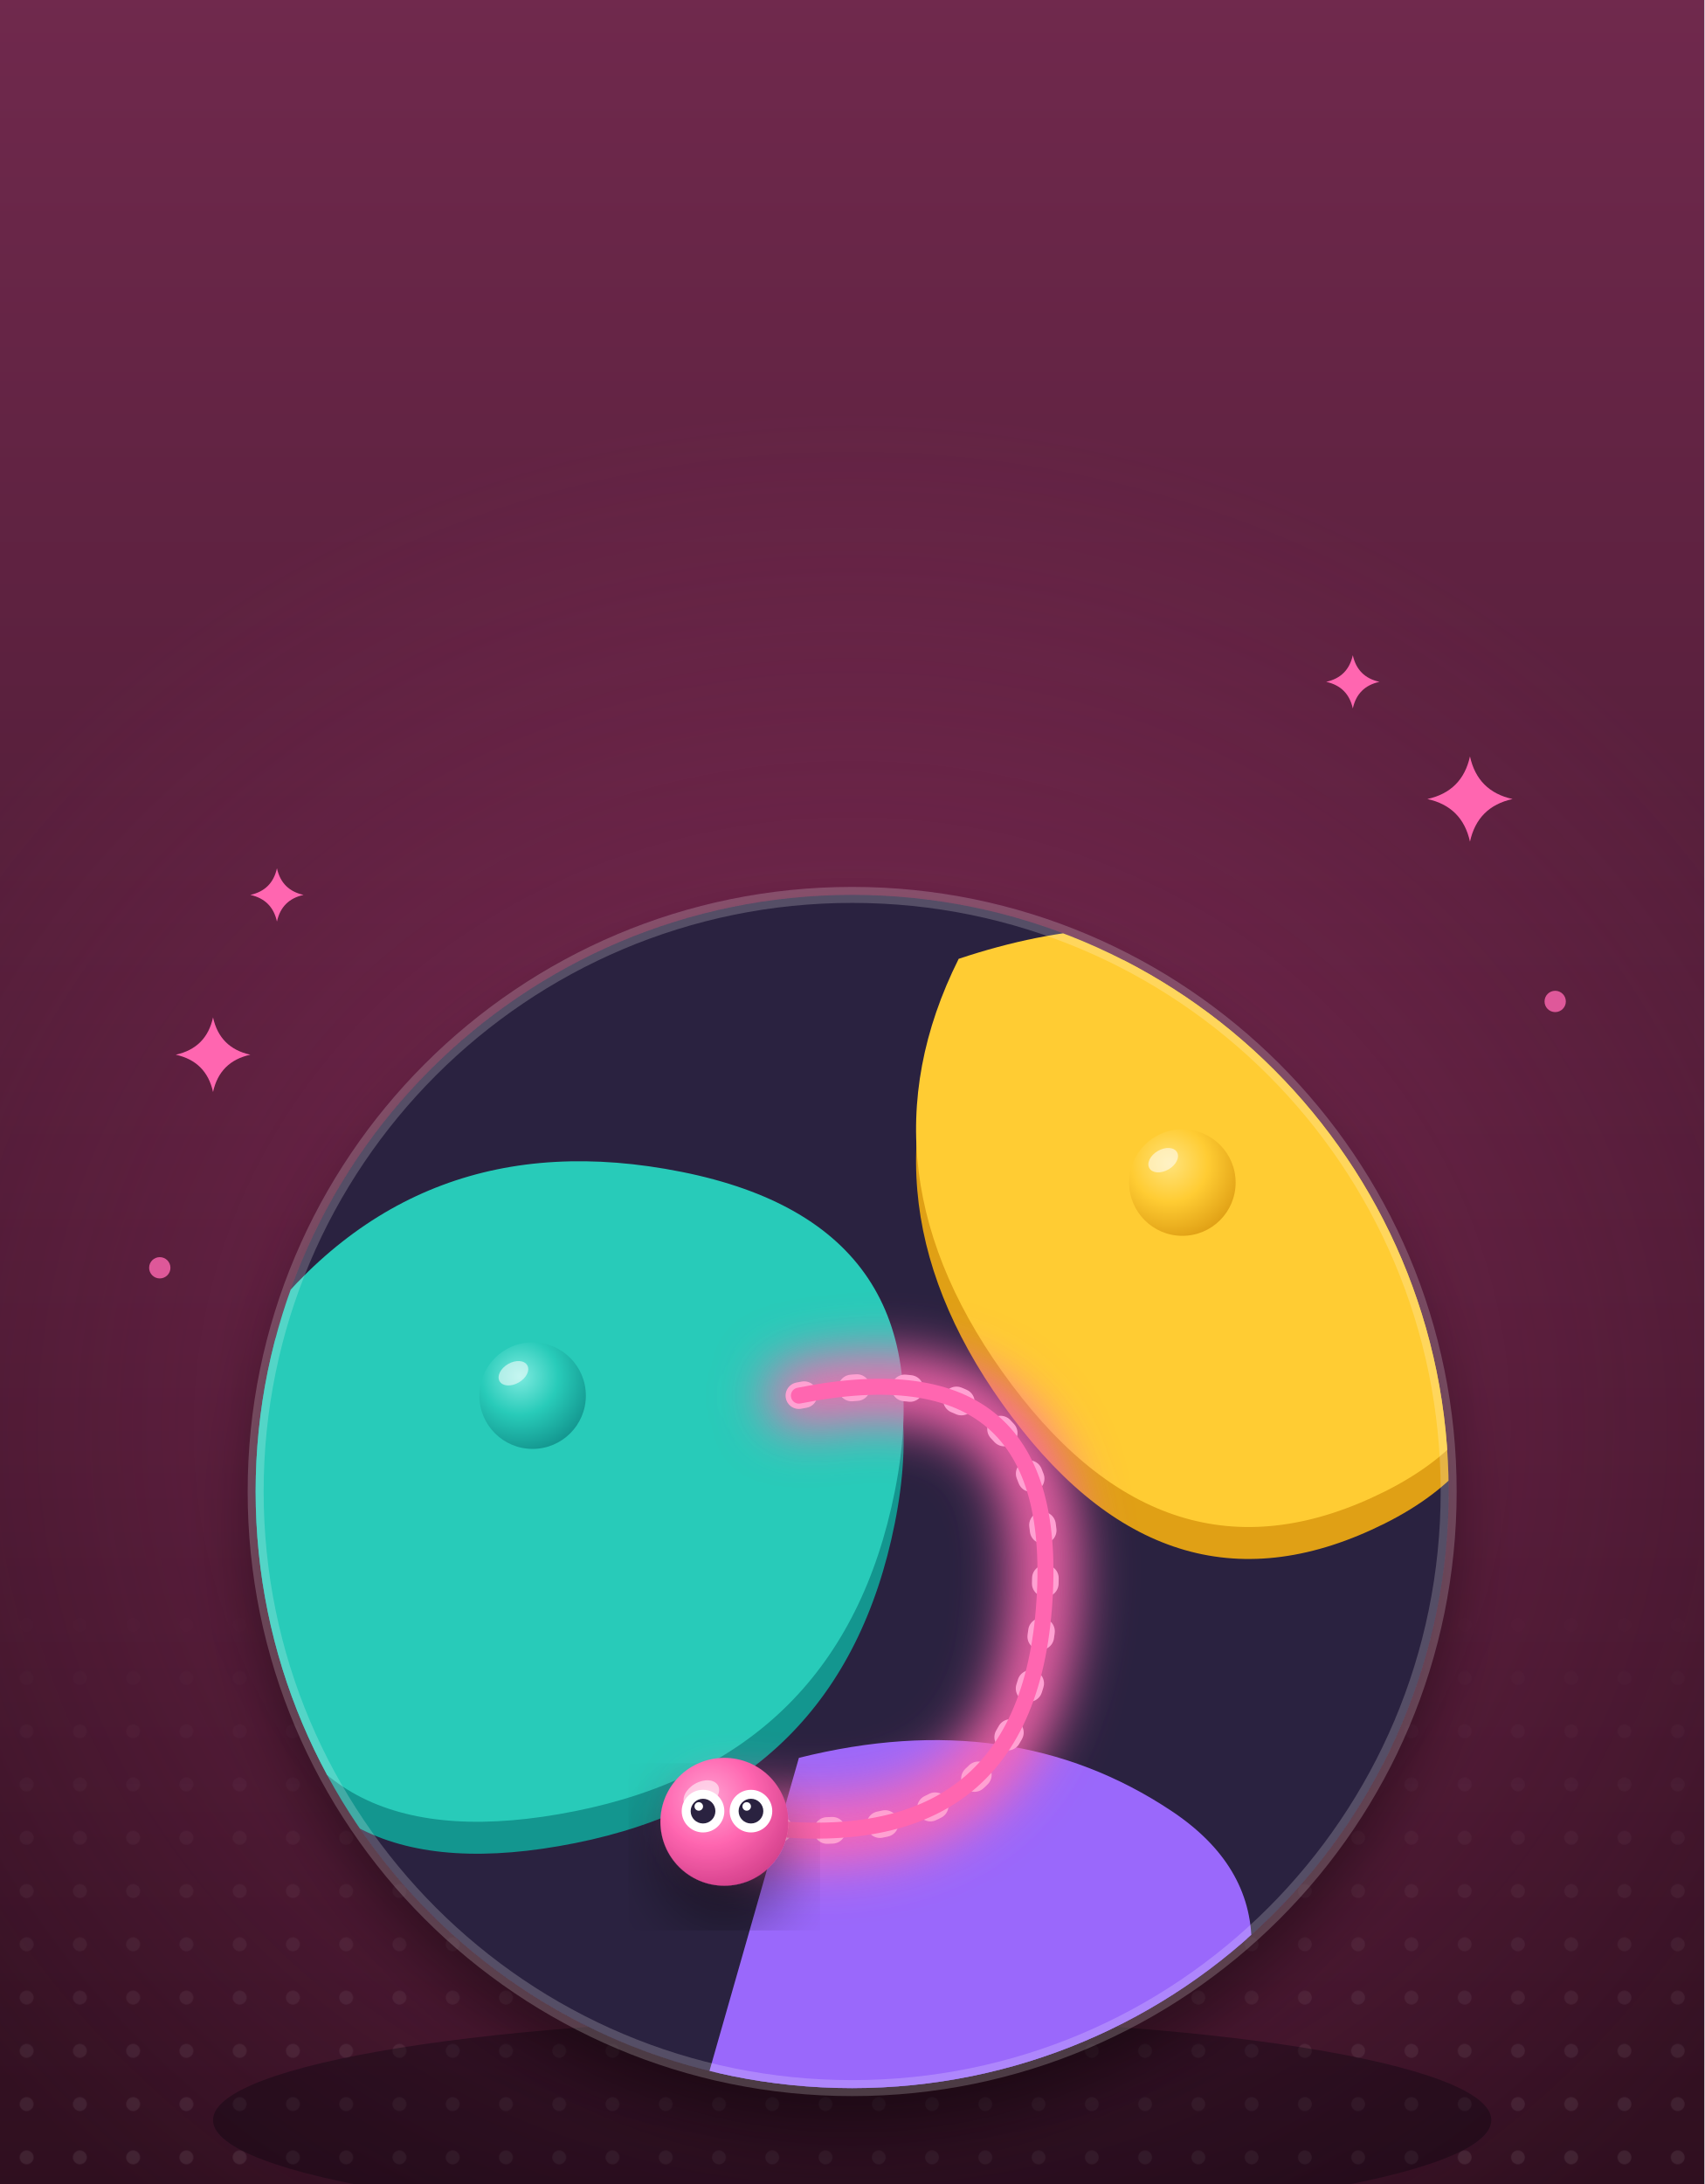
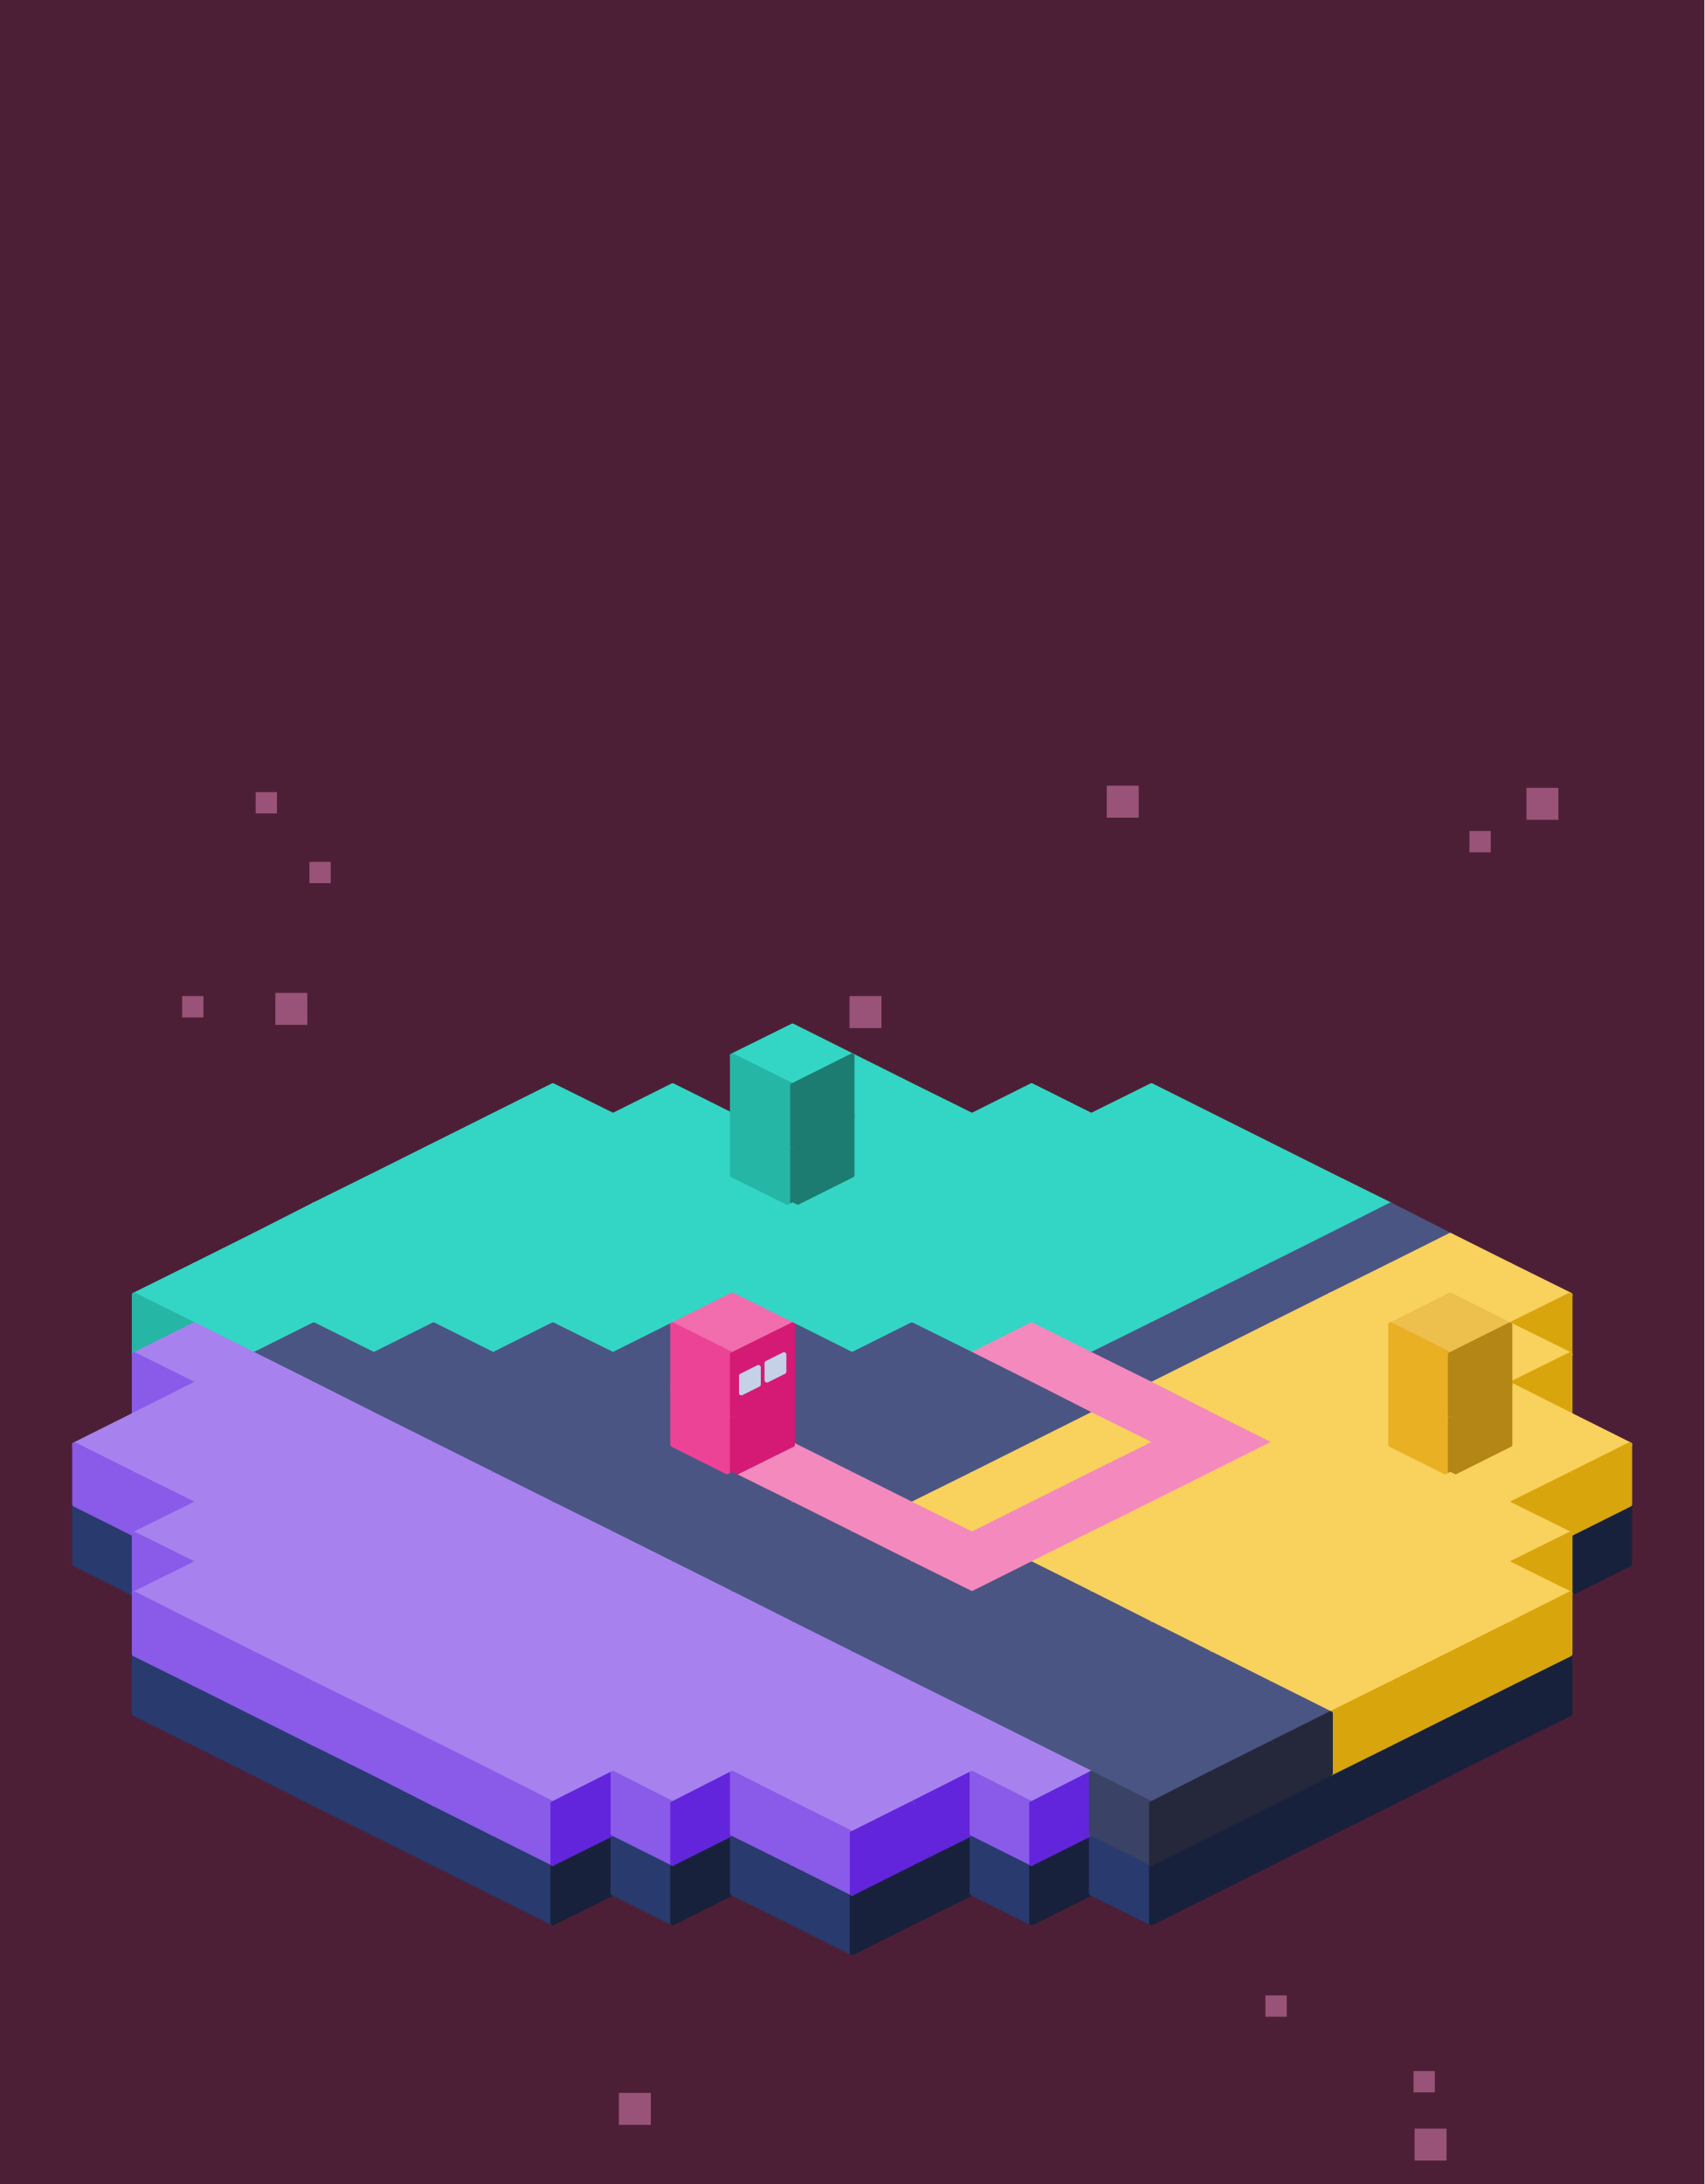
<svg xmlns="http://www.w3.org/2000/svg" viewBox="0 0 320 410" role="img" aria-labelledby="title desc">
-   <defs>
-     <linearGradient id="bg" x1="0" y1="0" x2="0" y2="1">
-       <stop stop-color="#70294d" />
-       <stop offset="1" stop-color="#2f0f1f" />
-     </linearGradient>
-     <radialGradient id="glow" cx="50%" cy="50%" r="50%">
-       <stop stop-color="#e44494" stop-opacity=".5" />
-       <stop offset=".55" stop-color="#e44494" stop-opacity=".14" />
-       <stop offset="1" stop-color="#e44494" stop-opacity="0" />
-     </radialGradient>
-     <pattern id="dots" width="10" height="10" patternUnits="userSpaceOnUse">
-       <circle cx="5" cy="5" r="1.3" fill="#fff" />
-     </pattern>
-     <linearGradient id="dotfade" x1="0" y1="0" x2="0" y2="1">
-       <stop stop-color="#fff" stop-opacity="0" />
-       <stop offset="1" stop-color="#fff" stop-opacity=".9" />
-     </linearGradient>
-     <mask id="floor">
-       <rect x="0" y="300" width="320" height="110" fill="url(#dotfade)" />
-     </mask>
-     <filter id="drop" x="-25%" y="-25%" width="150%" height="160%">
-       <feDropShadow dx="0" dy="7" stdDeviation="6" flood-color="#05030c" flood-opacity=".42" />
-     </filter>
-     <radialGradient id="sphere-pink" cx="38%" cy="32%" r="72%">
-       <stop stop-color="#ffa1d2" />
-       <stop offset=".5" stop-color="#ff66b0" />
-       <stop offset="1" stop-color="#d4418c" />
-     </radialGradient>
-     <radialGradient id="sphere-yellow" cx="38%" cy="32%" r="72%">
-       <stop stop-color="#ffe27a" />
-       <stop offset=".5" stop-color="#ffcc33" />
-       <stop offset="1" stop-color="#e0a015" />
-     </radialGradient>
-     <radialGradient id="sphere-teal" cx="38%" cy="32%" r="72%">
-       <stop stop-color="#7deadf" />
-       <stop offset=".5" stop-color="#28cbb9" />
-       <stop offset="1" stop-color="#13968f" />
-     </radialGradient>
-     <clipPath id="arena">
-       <circle cx="160" cy="280" r="112" />
-     </clipPath>
-     <filter id="neon" x="-30%" y="-30%" width="160%" height="160%">
-       <feGaussianBlur stdDeviation="5" />
-     </filter>
-   </defs>
-   <rect x="0" y="0" width="320" height="410" fill="url(#bg)" />
-   <ellipse cx="160" cy="268" rx="210" ry="190" fill="url(#glow)" />
-   <rect x="0" y="300" width="320" height="110" fill="url(#dots)" mask="url(#floor)" opacity="0.09" />
-   <path d="M276 142Q277.44 148.56 284 150Q277.44 151.44 276 158Q274.56 151.44 268 150Q274.56 148.56 276 142Z" fill="#ff66b0" />
-   <path d="M40 191Q41.26 196.74 47 198Q41.26 199.26 40 205Q38.74 199.26 33 198Q38.74 196.74 40 191Z" fill="#ff66b0" />
-   <circle cx="292" cy="188" r="2" fill="#ff66b0" opacity="0.8" />
-   <path d="M254 123Q254.9 127.1 259 128Q254.9 128.9 254 133Q253.1 128.9 249 128Q253.1 127.1 254 123Z" fill="#ff66b0" />
-   <path d="M52 163Q52.9 167.1 57 168Q52.9 168.9 52 173Q51.1 168.9 47 168Q51.1 167.1 52 163Z" fill="#ff66b0" />
-   <circle cx="30" cy="238" r="2" fill="#ff66b0" opacity="0.8" />
-   <ellipse cx="160" cy="398" rx="120" ry="19.2" fill="#05030c" opacity="0.35" />
-   <g filter="url(#drop)">
-     <circle cx="160" cy="280" r="112" fill="#2a2140" />
-   </g>
-   <g clip-path="url(#arena)">
-     <path d="M48 250q30-40 80-30t40 60-60 60-60-30Z" fill="#13968f" transform="translate(0 6)" />
-     <path d="M180 180q60-20 90 30t-10 70-70-20-10-80Z" fill="#e0a015" transform="translate(0 6)" />
-     <path d="M150 330q40-10 70 10t0 60H130Z" fill="#6f43d1" transform="translate(0 6)" />
-     <path d="M48 250q30-40 80-30t40 60-60 60-60-30Z" fill="#28cbb9" />
-     <path d="M180 180q60-20 90 30t-10 70-70-20-10-80Z" fill="#ffcc33" />
-     <path d="M150 330q40-10 70 10t0 60H130Z" fill="#9a68fb" />
-   </g>
-   <circle cx="160" cy="280" r="112" fill="none" stroke="#fff" stroke-width="3" opacity="0.2" />
-   <path d="M150 262q50 -10 46 40t-60 40" fill="none" stroke="#ff66b0" stroke-width="12" stroke-linecap="round" stroke-linejoin="round" filter="url(#neon)" />
-   <path d="M150 262q50 -10 46 40t-60 40" fill="none" stroke="#ffa1d2" stroke-width="5" stroke-linecap="round" stroke-linejoin="round" stroke-dasharray="1 9" />
-   <path d="M150 262q50 -10 46 40t-60 40" fill="none" stroke="#ff66b0" stroke-width="3" stroke-linecap="round" stroke-linejoin="round" />
-   <g filter="url(#drop)">
-     <g>
-       <circle cx="136" cy="342" r="12" fill="url(#sphere-pink)" />
-       <ellipse cx="131.68" cy="336.96" rx="3.6" ry="2.4" fill="#fff" opacity="0.55" transform="rotate(-30 131.68 336.96)" />
-     </g>
-     <circle cx="132" cy="340" r="4" fill="#fff" />
-     <circle cx="132" cy="340" r="2.32" fill="#2a2140" />
-     <circle cx="131.2" cy="339.12" r="0.8" fill="#fff" />
-     <circle cx="141" cy="340" r="4" fill="#fff" />
-     <circle cx="141" cy="340" r="2.32" fill="#2a2140" />
-     <circle cx="140.2" cy="339.12" r="0.8" fill="#fff" />
-   </g>
-   <g>
-     <circle cx="222" cy="222" r="10" fill="url(#sphere-yellow)" />
-     <ellipse cx="218.4" cy="217.8" rx="3" ry="2" fill="#fff" opacity="0.55" transform="rotate(-30 218.4 217.8)" />
-   </g>
-   <g>
-     <circle cx="100" cy="262" r="10" fill="url(#sphere-teal)" />
-     <ellipse cx="96.4" cy="257.8" rx="3" ry="2" fill="#fff" opacity="0.55" transform="rotate(-30 96.4 257.8)" />
+   <path fill="#4c1f36" d="M0 0h320v410H0Z" />
+   <path fill="#ae6188" fill-opacity=".8" d="M51.7 186.4h6v6h-6ZM208.3 149.2h4v4h-4ZM58.1 161.8h4v4h-4ZM237.6 374.6h4v4h-4ZM34.2 187h4v4h-4ZM286.6 147.9h6v6h-6ZM207.8 147.5h6v6h-6ZM265.4 388.8h4v4h-4ZM275.9 156h4v4h-4ZM116.2 392.9h6v6h-6ZM265.6 399.6h6v6h-6ZM48 148.7h4v4h-4ZM159.5 187h6v6h-6Z" />
+   <g stroke-width="0.9" stroke-linejoin="round">
+     <path fill="#33d6c4" stroke="#33d6c4" d="M160 198.2 171.2 203.8 160 209.4 148.8 203.8ZM103.8 203.8 115.1 209.4 103.8 215 92.6 209.4ZM126.3 203.8 137.5 209.4 126.3 215 115.1 209.4ZM148.8 203.8 160 209.4 148.8 215 137.5 209.4ZM171.2 203.8 182.5 209.4 171.2 215 160 209.4ZM193.7 203.8 204.9 209.4 193.7 215 182.5 209.4ZM216.2 203.8 227.4 209.4 216.2 215 204.9 209.4ZM92.6 209.4 103.8 215 92.6 220.6 81.4 215ZM115.1 209.4 126.3 215 115.1 220.6 103.8 215ZM137.5 209.4 148.8 215 137.5 220.6 126.3 215ZM160 209.4 171.2 215 160 220.6 148.8 215ZM182.5 209.4 193.7 215 182.5 220.6 171.2 215ZM204.9 209.4 216.2 215 204.9 220.6 193.7 215ZM227.4 209.4 238.6 215 227.4 220.6 216.2 215ZM81.4 215 92.6 220.6 81.4 226.2 70.2 220.6ZM103.8 215 115.1 220.6 103.8 226.2 92.6 220.6ZM126.3 215 137.5 220.6 126.3 226.2 115.1 220.6ZM171.2 215 182.5 220.6 171.2 226.2 160 220.6ZM193.7 215 204.9 220.6 193.7 226.2 182.5 220.6ZM216.2 215 227.4 220.6 216.2 226.2 204.9 220.6ZM238.6 215 249.8 220.6 238.6 226.2 227.4 220.6ZM70.2 220.6 81.4 226.2 70.2 231.9 58.9 226.2ZM92.6 220.6 103.8 226.2 92.6 231.9 81.4 226.2ZM115.1 220.6 126.3 226.2 115.1 231.9 103.8 226.2ZM137.5 220.6 148.8 226.2 137.5 231.9 126.3 226.2ZM160 220.6 171.2 226.2 160 231.9 148.8 226.2ZM182.5 220.6 193.7 226.2 182.5 231.9 171.2 226.2ZM204.9 220.6 216.2 226.2 204.9 231.9 193.7 226.2ZM227.4 220.6 238.6 226.2 227.4 231.9 216.2 226.2ZM249.8 220.6 261.1 226.2 249.8 231.9 238.6 226.2Z" />
+     <path fill="#25b6a6" stroke="#25b6a6" d="M137.5 209.4 148.8 215 148.8 226.2 137.5 220.6Z" />
+     <path fill="#1d7c71" stroke="#1d7c71" d="M160 209.4 148.8 215 148.8 226.2 160 220.6Z" />
+     <path fill="#33d6c4" stroke="#33d6c4" d="M58.9 226.2 70.2 231.9 58.9 237.5 47.7 231.9ZM81.4 226.2 92.6 231.9 81.4 237.5 70.2 231.9ZM103.8 226.2 115.1 231.9 103.8 237.5 92.6 231.9ZM126.3 226.2 137.5 231.9 126.3 237.5 115.1 231.9ZM148.8 226.2 160 231.9 148.8 237.5 137.5 231.9ZM171.2 226.2 182.5 231.9 171.2 237.5 160 231.9ZM193.7 226.2 204.9 231.9 193.7 237.5 182.5 231.9ZM216.2 226.2 227.4 231.9 216.2 237.5 204.9 231.9ZM238.6 226.2 249.8 231.9 238.6 237.5 227.4 231.9Z" />
+     <path fill="#4b5583" stroke="#4b5583" d="M261.1 226.2 272.3 231.9 261.1 237.5 249.8 231.9Z" />
+     <path fill="#33d6c4" stroke="#33d6c4" d="M148.8 192.6 160 198.2 148.8 203.8 137.5 198.2Z" />
+     <path fill="#25b6a6" stroke="#25b6a6" d="M137.5 198.2 148.8 203.8 148.8 215 137.5 209.4Z" />
+     <path fill="#1d7c71" stroke="#1d7c71" d="M160 198.2 148.8 203.8 148.8 215 160 209.4Z" />
+     <path fill="#283a6e" stroke="#283a6e" d="M25.2 254.3 36.5 259.9 36.5 271.2 25.2 265.6Z" />
+     <path fill="#18213c" stroke="#18213c" d="M294.8 254.3 283.5 259.9 283.5 271.2 294.8 265.6Z" />
+     <path fill="#33d6c4" stroke="#33d6c4" d="M47.7 231.9 58.9 237.5 47.7 243.1 36.5 237.5ZM70.2 231.9 81.4 237.5 70.2 243.1 58.9 237.5ZM92.6 231.9 103.8 237.5 92.6 243.1 81.4 237.5ZM115.1 231.9 126.3 237.5 115.1 243.1 103.8 237.5ZM137.5 231.9 148.8 237.5 137.5 243.1 126.3 237.5ZM160 231.9 171.2 237.5 160 243.1 148.8 237.5ZM182.5 231.9 193.7 237.5 182.5 243.1 171.2 237.5ZM204.9 231.9 216.2 237.5 204.9 243.1 193.7 237.5ZM227.4 231.9 238.6 237.5 227.4 243.1 216.2 237.5Z" />
+     <path fill="#4b5583" stroke="#4b5583" d="M249.8 231.9 261.1 237.5 249.8 243.1 238.6 237.5Z" />
+     <path fill="#f9d15d" stroke="#f9d15d" d="M272.3 231.9 283.5 237.5 272.3 243.1 261.1 237.5Z" />
+     <path fill="#33d6c4" stroke="#33d6c4" d="M36.5 237.5 47.7 243.1 36.5 248.7 25.2 243.1Z" />
+     <path fill="#25b6a6" stroke="#25b6a6" d="M25.2 243.1 36.5 248.7 36.5 259.9 25.2 254.3Z" />
+     <path fill="#33d6c4" stroke="#33d6c4" d="M58.9 237.5 70.2 243.1 58.9 248.7 47.7 243.1ZM81.4 237.5 92.6 243.1 81.4 248.7 70.2 243.1ZM103.8 237.5 115.1 243.1 103.8 248.7 92.6 243.1ZM126.3 237.5 137.5 243.1 126.3 248.7 115.1 243.1ZM148.8 237.5 160 243.1 148.8 248.7 137.5 243.1ZM171.2 237.5 182.5 243.1 171.2 248.7 160 243.1ZM193.7 237.5 204.9 243.1 193.7 248.7 182.5 243.1ZM216.2 237.5 227.4 243.1 216.2 248.7 204.9 243.1Z" />
+     <path fill="#4b5583" stroke="#4b5583" d="M238.6 237.5 249.8 243.1 238.6 248.7 227.4 243.1Z" />
+     <path fill="#f9d15d" stroke="#f9d15d" d="M261.1 237.5 272.3 243.1 261.1 248.7 249.8 243.1ZM283.5 237.5 294.8 243.1 283.5 248.7 272.3 243.1Z" />
+     <path fill="#d9a50d" stroke="#d9a50d" d="M294.8 243.1 283.5 248.7 283.5 259.9 294.8 254.3Z" />
+     <path fill="#283a6e" stroke="#283a6e" d="M25.2 265.6 36.5 271.2 36.5 282.4 25.2 276.8Z" />
+     <path fill="#18213c" stroke="#18213c" d="M294.8 265.6 283.5 271.2 283.5 282.4 294.8 276.8Z" />
+     <path fill="#33d6c4" stroke="#33d6c4" d="M47.7 243.1 58.9 248.7 47.7 254.3 36.5 248.7ZM70.2 243.1 81.4 248.7 70.2 254.3 58.9 248.7ZM92.6 243.1 103.8 248.7 92.6 254.3 81.4 248.7ZM115.1 243.1 126.3 248.7 115.1 254.3 103.8 248.7ZM137.5 243.1 148.8 248.7 137.5 254.3 126.3 248.7ZM160 243.1 171.2 248.7 160 254.3 148.8 248.7ZM182.5 243.1 193.7 248.7 182.5 254.3 171.2 248.7ZM204.9 243.1 216.2 248.7 204.9 254.3 193.7 248.7Z" />
+     <path fill="#4b5583" stroke="#4b5583" d="M227.4 243.1 238.6 248.7 227.4 254.3 216.2 248.7Z" />
+     <path fill="#f9d15d" stroke="#f9d15d" d="M249.8 243.1 261.1 248.7 249.8 254.3 238.6 248.7ZM272.3 243.1 283.5 248.7 272.3 254.3 261.1 248.7Z" />
+     <path fill="#a782ee" stroke="#a782ee" d="M36.5 248.7 47.7 254.3 36.5 259.9 25.2 254.3Z" />
+     <path fill="#8a5ae8" stroke="#8a5ae8" d="M25.2 254.3 36.5 259.9 36.5 271.2 25.2 265.6Z" />
+     <path fill="#4b5583" stroke="#4b5583" d="M58.9 248.7 70.2 254.3 58.9 259.9 47.7 254.3ZM81.4 248.7 92.6 254.3 81.4 259.9 70.2 254.3ZM103.8 248.7 115.1 254.3 103.8 259.9 92.6 254.3ZM126.3 248.7 137.5 254.3 126.3 259.9 115.1 254.3ZM148.8 248.7 160 254.3 148.8 259.9 137.5 254.3ZM171.2 248.7 182.5 254.3 171.2 259.9 160 254.3Z" />
+     <path fill="#f489bd" stroke="#f489bd" d="M193.7 248.7 204.9 254.3 193.7 259.9 182.5 254.3Z" />
+     <path fill="#4b5583" stroke="#4b5583" d="M216.2 248.7 227.4 254.3 216.2 259.9 204.9 254.3Z" />
+     <path fill="#f9d15d" stroke="#f9d15d" d="M238.6 248.7 249.8 254.3 238.6 259.9 227.4 254.3ZM261.1 248.7 272.3 254.3 261.1 259.9 249.8 254.3ZM283.5 248.7 294.8 254.3 283.5 259.9 272.3 254.3Z" />
+     <path fill="#d9a50d" stroke="#d9a50d" d="M294.8 254.3 283.5 259.9 283.5 271.2 294.8 265.6Z" />
+     <path fill="#a782ee" stroke="#a782ee" d="M47.7 254.3 58.9 259.9 47.7 265.6 36.5 259.9Z" />
+     <path fill="#4b5583" stroke="#4b5583" d="M70.2 254.3 81.4 259.9 70.2 265.6 58.9 259.9ZM92.6 254.3 103.8 259.9 92.6 265.6 81.4 259.9ZM115.1 254.3 126.3 259.9 115.1 265.6 103.8 259.9ZM137.5 254.3 148.8 259.9 137.5 265.6 126.3 259.9ZM160 254.3 171.2 259.9 160 265.6 148.8 259.9ZM182.5 254.3 193.7 259.9 182.5 265.6 171.2 259.9Z" />
+     <path fill="#f489bd" stroke="#f489bd" d="M204.9 254.3 216.2 259.9 204.9 265.6 193.7 259.9Z" />
+     <path fill="#f9d15d" stroke="#f9d15d" d="M227.4 254.3 238.6 259.9 227.4 265.6 216.2 259.9ZM249.8 254.3 261.1 259.9 249.8 265.6 238.6 259.9ZM272.3 254.3 283.5 259.9 272.3 265.6 261.1 259.9Z" />
+     <path fill="#283a6e" stroke="#283a6e" d="M14 282.4 25.2 288 25.2 299.2 14 293.6Z" />
+     <path fill="#18213c" stroke="#18213c" d="M306 282.4 294.8 288 294.8 299.2 306 293.6Z" />
+     <path fill="#a782ee" stroke="#a782ee" d="M36.5 259.9 47.7 265.6 36.5 271.2 25.2 265.6ZM58.9 259.9 70.2 265.6 58.9 271.2 47.7 265.6Z" />
+     <path fill="#4b5583" stroke="#4b5583" d="M81.4 259.9 92.6 265.6 81.4 271.2 70.2 265.6ZM103.8 259.9 115.1 265.6 103.8 271.2 92.6 265.6ZM126.3 259.9 137.5 265.6 126.3 271.2 115.1 265.6ZM148.8 259.9 160 265.6 148.8 271.2 137.5 265.6ZM171.2 259.9 182.5 265.6 171.2 271.2 160 265.6ZM193.7 259.9 204.9 265.6 193.7 271.2 182.5 265.6Z" />
+     <path fill="#f489bd" stroke="#f489bd" d="M216.2 259.9 227.4 265.6 216.2 271.2 204.9 265.6Z" />
+     <path fill="#f9d15d" stroke="#f9d15d" d="M238.6 259.9 249.8 265.6 238.6 271.2 227.4 265.6ZM261.1 259.9 272.3 265.6 261.1 271.2 249.8 265.6ZM283.5 259.9 294.8 265.6 283.5 271.2 272.3 265.6Z" />
+     <path fill="#283a6e" stroke="#283a6e" d="M25.2 288 36.5 293.6 36.5 304.9 25.2 299.2Z" />
+     <path fill="#18213c" stroke="#18213c" d="M294.8 288 283.5 293.6 283.5 304.9 294.8 299.2Z" />
+     <path fill="#a782ee" stroke="#a782ee" d="M25.2 265.6 36.5 271.2 25.2 276.8 14 271.2Z" />
+     <path fill="#8a5ae8" stroke="#8a5ae8" d="M14 271.2 25.2 276.8 25.2 288 14 282.4Z" />
+     <path fill="#a782ee" stroke="#a782ee" d="M47.7 265.6 58.9 271.2 47.7 276.8 36.5 271.2ZM70.2 265.6 81.4 271.2 70.2 276.8 58.9 271.2Z" />
+     <path fill="#4b5583" stroke="#4b5583" d="M92.6 265.6 103.8 271.2 92.6 276.8 81.4 271.2ZM115.1 265.6 126.3 271.2 115.1 276.8 103.8 271.2ZM160 265.6 171.2 271.2 160 276.8 148.8 271.2ZM182.5 265.6 193.7 271.2 182.5 276.8 171.2 271.2Z" />
+     <path fill="#f9d15d" stroke="#f9d15d" d="M204.9 265.6 216.2 271.2 204.9 276.8 193.7 271.2Z" />
+     <path fill="#f489bd" stroke="#f489bd" d="M227.4 265.6 238.6 271.2 227.4 276.8 216.2 271.2Z" />
+     <path fill="#f9d15d" stroke="#f9d15d" d="M249.8 265.6 261.1 271.2 249.8 276.8 238.6 271.2ZM294.8 265.6 306 271.2 294.8 276.8 283.5 271.2Z" />
+     <path fill="#d9a50d" stroke="#d9a50d" d="M306 271.2 294.8 276.8 294.8 288 306 282.4Z" />
+     <path fill="#a782ee" stroke="#a782ee" d="M36.5 271.2 47.7 276.8 36.5 282.4 25.2 276.8Z" />
+     <path fill="#8a5ae8" stroke="#8a5ae8" d="M25.2 276.8 36.5 282.4 36.5 293.6 25.2 288Z" />
+     <path fill="#a782ee" stroke="#a782ee" d="M58.9 271.2 70.2 276.8 58.9 282.4 47.7 276.8ZM81.4 271.2 92.6 276.8 81.4 282.4 70.2 276.8Z" />
+     <path fill="#4b5583" stroke="#4b5583" d="M103.8 271.2 115.1 276.8 103.8 282.4 92.6 276.8ZM126.3 271.2 137.5 276.8 126.3 282.4 115.1 276.8Z" />
+     <path fill="#f489bd" stroke="#f489bd" d="M148.8 271.2 160 276.8 148.8 282.4 137.5 276.8Z" />
+     <path fill="#4b5583" stroke="#4b5583" d="M171.2 271.2 182.5 276.8 171.2 282.4 160 276.8Z" />
+     <path fill="#f9d15d" stroke="#f9d15d" d="M193.7 271.2 204.9 276.8 193.7 282.4 182.5 276.8Z" />
+     <path fill="#f489bd" stroke="#f489bd" d="M216.2 271.2 227.4 276.8 216.2 282.4 204.9 276.8Z" />
+     <path fill="#f9d15d" stroke="#f9d15d" d="M238.6 271.2 249.8 276.8 238.6 282.4 227.4 276.8ZM261.1 271.2 272.3 276.8 261.1 282.4 249.8 276.8ZM283.5 271.2 294.8 276.8 283.5 282.4 272.3 276.8Z" />
+     <path fill="#d9a50d" stroke="#d9a50d" d="M294.8 276.8 283.5 282.4 283.5 293.6 294.8 288Z" />
+     <path fill="#ed4396" stroke="#ed4396" d="M126.3 259.9 137.5 265.6 137.5 276.8 126.3 271.2Z" />
+     <path fill="#d41a75" stroke="#d41a75" d="M148.8 259.9 137.5 265.6 137.5 276.8 148.8 271.2Z" />
+     <path fill="#e9b023" stroke="#e9b023" d="M261.1 259.9 272.3 265.6 272.3 276.8 261.1 271.2Z" />
+     <path fill="#b38616" stroke="#b38616" d="M283.5 259.9 272.3 265.6 272.3 276.8 283.5 271.2Z" />
+     <path fill="#283a6e" stroke="#283a6e" d="M25.2 299.2 36.5 304.9 36.5 316.1 25.2 310.5Z" />
+     <path fill="#18213c" stroke="#18213c" d="M294.8 299.2 283.5 304.9 283.5 316.1 294.8 310.5Z" />
+     <path fill="#a782ee" stroke="#a782ee" d="M47.7 276.8 58.9 282.4 47.7 288 36.5 282.4ZM70.2 276.8 81.4 282.4 70.2 288 58.9 282.4ZM92.6 276.8 103.8 282.4 92.6 288 81.4 282.4Z" />
+     <path fill="#4b5583" stroke="#4b5583" d="M115.1 276.8 126.3 282.4 115.1 288 103.8 282.4ZM137.5 276.8 148.8 282.4 137.5 288 126.3 282.4Z" />
+     <path fill="#f489bd" stroke="#f489bd" d="M160 276.8 171.2 282.4 160 288 148.8 282.4Z" />
+     <path fill="#f9d15d" stroke="#f9d15d" d="M182.5 276.8 193.7 282.4 182.5 288 171.2 282.4Z" />
+     <path fill="#f489bd" stroke="#f489bd" d="M204.9 276.8 216.2 282.4 204.9 288 193.7 282.4Z" />
+     <path fill="#f9d15d" stroke="#f9d15d" d="M227.4 276.8 238.6 282.4 227.4 288 216.2 282.4ZM249.8 276.8 261.1 282.4 249.8 288 238.6 282.4ZM272.3 276.8 283.5 282.4 272.3 288 261.1 282.4Z" />
+     <path fill="#f16dad" stroke="#f16dad" d="M137.5 243.1 148.8 248.7 137.5 254.3 126.3 248.7Z" />
+     <path fill="#ed4396" stroke="#ed4396" d="M126.3 248.7 137.5 254.3 137.5 265.6 126.3 259.9Z" />
+     <path fill="#d41a75" stroke="#d41a75" d="M148.8 248.7 137.5 254.3 137.5 265.6 148.8 259.9Z" />
+     <path fill="#c4d1e6" stroke="#c4d1e6" d="M139.2 258.3 140.8 257.5 140.8 259.1 139.2 259.9ZM140.8 257.5 142.4 256.7 142.4 258.3 140.8 259.1ZM144 255.9 145.6 255.1 145.6 256.7 144 257.5ZM145.6 255.1 147.2 254.3 147.2 255.9 145.6 256.7ZM139.2 259.9 140.8 259.1 140.8 260.7 139.2 261.5ZM140.8 259.1 142.4 258.3 142.4 259.9 140.8 260.7ZM144 257.5 145.6 256.7 145.6 258.3 144 259.1ZM145.6 256.7 147.2 255.9 147.2 257.5 145.6 258.3Z" />
+     <path fill="#edbf4d" stroke="#edbf4d" d="M272.3 243.1 283.5 248.7 272.3 254.3 261.1 248.7Z" />
+     <path fill="#e9b023" stroke="#e9b023" d="M261.1 248.7 272.3 254.3 272.3 265.6 261.1 259.9Z" />
+     <path fill="#b38616" stroke="#b38616" d="M283.5 248.7 272.3 254.3 272.3 265.6 283.5 259.9Z" />
+     <path fill="#a782ee" stroke="#a782ee" d="M36.5 282.4 47.7 288 36.5 293.6 25.2 288Z" />
+     <path fill="#8a5ae8" stroke="#8a5ae8" d="M25.2 288 36.5 293.6 36.5 304.9 25.2 299.2Z" />
+     <path fill="#a782ee" stroke="#a782ee" d="M58.9 282.4 70.2 288 58.9 293.6 47.7 288ZM81.4 282.4 92.6 288 81.4 293.6 70.2 288ZM103.8 282.4 115.1 288 103.8 293.6 92.6 288Z" />
+     <path fill="#4b5583" stroke="#4b5583" d="M126.3 282.4 137.5 288 126.3 293.6 115.1 288ZM148.8 282.4 160 288 148.8 293.6 137.5 288Z" />
+     <path fill="#f489bd" stroke="#f489bd" d="M171.2 282.4 182.5 288 171.2 293.6 160 288ZM193.7 282.4 204.9 288 193.7 293.6 182.5 288Z" />
+     <path fill="#f9d15d" stroke="#f9d15d" d="M216.2 282.4 227.4 288 216.2 293.6 204.9 288ZM238.6 282.4 249.8 288 238.6 293.6 227.4 288ZM261.1 282.4 272.3 288 261.1 293.6 249.8 288ZM283.5 282.4 294.8 288 283.5 293.6 272.3 288Z" />
+     <path fill="#d9a50d" stroke="#d9a50d" d="M294.8 288 283.5 293.6 283.5 304.9 294.8 299.2Z" />
+     <path fill="#283a6e" stroke="#283a6e" d="M25.2 310.5 36.5 316.1 36.5 327.3 25.2 321.7Z" />
+     <path fill="#18213c" stroke="#18213c" d="M294.8 310.5 283.5 316.1 283.5 327.3 294.8 321.7Z" />
+     <path fill="#a782ee" stroke="#a782ee" d="M47.7 288 58.9 293.6 47.7 299.2 36.5 293.6ZM70.2 288 81.4 293.6 70.2 299.2 58.9 293.6ZM92.6 288 103.8 293.6 92.6 299.2 81.4 293.6ZM115.1 288 126.3 293.6 115.1 299.2 103.8 293.6Z" />
+     <path fill="#4b5583" stroke="#4b5583" d="M137.5 288 148.8 293.6 137.5 299.2 126.3 293.6ZM160 288 171.2 293.6 160 299.2 148.8 293.6Z" />
+     <path fill="#f489bd" stroke="#f489bd" d="M182.5 288 193.7 293.6 182.5 299.2 171.2 293.6Z" />
+     <path fill="#f9d15d" stroke="#f9d15d" d="M204.9 288 216.2 293.6 204.9 299.2 193.7 293.6ZM227.4 288 238.6 293.6 227.4 299.2 216.2 293.6ZM249.8 288 261.1 293.6 249.8 299.2 238.6 293.6ZM272.3 288 283.5 293.6 272.3 299.2 261.1 293.6Z" />
+     <path fill="#283a6e" stroke="#283a6e" d="M36.5 316.1 47.7 321.7 47.7 332.9 36.5 327.3Z" />
+     <path fill="#18213c" stroke="#18213c" d="M283.5 316.1 272.3 321.7 272.3 332.9 283.5 327.3Z" />
+     <path fill="#a782ee" stroke="#a782ee" d="M36.5 293.6 47.7 299.2 36.5 304.9 25.2 299.2Z" />
+     <path fill="#8a5ae8" stroke="#8a5ae8" d="M25.2 299.2 36.5 304.9 36.5 316.1 25.2 310.5Z" />
+     <path fill="#a782ee" stroke="#a782ee" d="M58.9 293.6 70.2 299.2 58.9 304.9 47.7 299.2ZM81.4 293.6 92.6 299.2 81.4 304.9 70.2 299.2ZM103.8 293.6 115.1 299.2 103.8 304.9 92.6 299.2ZM126.3 293.6 137.5 299.2 126.3 304.9 115.1 299.2Z" />
+     <path fill="#4b5583" stroke="#4b5583" d="M148.8 293.6 160 299.2 148.8 304.9 137.5 299.2ZM171.2 293.6 182.5 299.2 171.2 304.9 160 299.2ZM193.7 293.6 204.9 299.2 193.7 304.9 182.5 299.2Z" />
+     <path fill="#f9d15d" stroke="#f9d15d" d="M216.2 293.6 227.4 299.2 216.2 304.9 204.9 299.2ZM238.6 293.6 249.8 299.2 238.6 304.9 227.4 299.2ZM261.1 293.6 272.3 299.2 261.1 304.9 249.8 299.2ZM283.5 293.6 294.8 299.2 283.5 304.9 272.3 299.2Z" />
+     <path fill="#d9a50d" stroke="#d9a50d" d="M294.8 299.2 283.5 304.9 283.5 316.1 294.8 310.5Z" />
+     <path fill="#283a6e" stroke="#283a6e" d="M47.7 321.7 58.9 327.3 58.9 338.6 47.7 332.9Z" />
+     <path fill="#18213c" stroke="#18213c" d="M272.3 321.7 261.1 327.3 261.1 338.6 272.3 332.9Z" />
+     <path fill="#a782ee" stroke="#a782ee" d="M47.7 299.2 58.9 304.9 47.7 310.5 36.5 304.9Z" />
+     <path fill="#8a5ae8" stroke="#8a5ae8" d="M36.5 304.9 47.7 310.5 47.7 321.7 36.5 316.1Z" />
+     <path fill="#a782ee" stroke="#a782ee" d="M70.2 299.2 81.4 304.9 70.2 310.5 58.9 304.9ZM92.6 299.2 103.8 304.9 92.6 310.5 81.4 304.9ZM115.1 299.2 126.3 304.9 115.1 310.5 103.8 304.9ZM137.5 299.2 148.8 304.9 137.5 310.5 126.3 304.9Z" />
+     <path fill="#4b5583" stroke="#4b5583" d="M160 299.2 171.2 304.9 160 310.5 148.8 304.9ZM182.5 299.2 193.7 304.9 182.5 310.5 171.2 304.9ZM204.9 299.2 216.2 304.9 204.9 310.5 193.7 304.9Z" />
+     <path fill="#f9d15d" stroke="#f9d15d" d="M227.4 299.2 238.6 304.9 227.4 310.5 216.2 304.9ZM249.8 299.2 261.1 304.9 249.8 310.5 238.6 304.9ZM272.3 299.2 283.5 304.9 272.3 310.5 261.1 304.9Z" />
+     <path fill="#d9a50d" stroke="#d9a50d" d="M283.5 304.9 272.3 310.5 272.3 321.7 283.5 316.1Z" />
+     <path fill="#283a6e" stroke="#283a6e" d="M58.9 327.3 70.2 332.9 70.2 344.2 58.9 338.6Z" />
+     <path fill="#18213c" stroke="#18213c" d="M261.1 327.3 249.8 332.9 249.8 344.2 261.1 338.6Z" />
+     <path fill="#a782ee" stroke="#a782ee" d="M58.9 304.9 70.2 310.5 58.9 316.1 47.7 310.5Z" />
+     <path fill="#8a5ae8" stroke="#8a5ae8" d="M47.7 310.5 58.9 316.1 58.9 327.3 47.7 321.7Z" />
+     <path fill="#a782ee" stroke="#a782ee" d="M81.4 304.9 92.6 310.5 81.4 316.1 70.2 310.5ZM103.8 304.9 115.1 310.5 103.8 316.1 92.6 310.5ZM126.3 304.9 137.5 310.5 126.3 316.1 115.1 310.5ZM148.8 304.9 160 310.5 148.8 316.1 137.5 310.5Z" />
+     <path fill="#4b5583" stroke="#4b5583" d="M171.2 304.9 182.5 310.5 171.2 316.1 160 310.5ZM193.7 304.9 204.9 310.5 193.7 316.1 182.5 310.5ZM216.2 304.9 227.4 310.5 216.2 316.1 204.9 310.5Z" />
+     <path fill="#f9d15d" stroke="#f9d15d" d="M238.6 304.9 249.8 310.5 238.6 316.1 227.4 310.5ZM261.1 304.9 272.3 310.5 261.1 316.1 249.8 310.5Z" />
+     <path fill="#d9a50d" stroke="#d9a50d" d="M272.3 310.5 261.1 316.1 261.1 327.3 272.3 321.7Z" />
+     <path fill="#283a6e" stroke="#283a6e" d="M70.2 332.9 81.4 338.6 81.4 349.8 70.2 344.2Z" />
+     <path fill="#18213c" stroke="#18213c" d="M249.8 332.9 238.6 338.6 238.6 349.8 249.8 344.2Z" />
+     <path fill="#a782ee" stroke="#a782ee" d="M70.2 310.5 81.4 316.1 70.2 321.7 58.9 316.1Z" />
+     <path fill="#8a5ae8" stroke="#8a5ae8" d="M58.9 316.1 70.2 321.7 70.2 332.9 58.9 327.3Z" />
+     <path fill="#a782ee" stroke="#a782ee" d="M92.6 310.5 103.8 316.1 92.6 321.7 81.4 316.1ZM115.1 310.5 126.3 316.1 115.1 321.7 103.8 316.1ZM137.5 310.5 148.8 316.1 137.5 321.7 126.3 316.1ZM160 310.5 171.2 316.1 160 321.7 148.8 316.1Z" />
+     <path fill="#4b5583" stroke="#4b5583" d="M182.5 310.5 193.7 316.1 182.5 321.7 171.2 316.1ZM204.9 310.5 216.2 316.1 204.9 321.7 193.7 316.1ZM227.4 310.5 238.6 316.1 227.4 321.7 216.2 316.1Z" />
+     <path fill="#f9d15d" stroke="#f9d15d" d="M249.8 310.5 261.1 316.1 249.8 321.7 238.6 316.1Z" />
+     <path fill="#d9a50d" stroke="#d9a50d" d="M261.1 316.1 249.8 321.7 249.8 332.9 261.1 327.3Z" />
+     <path fill="#283a6e" stroke="#283a6e" d="M81.4 338.6 92.6 344.2 92.6 355.4 81.4 349.8Z" />
+     <path fill="#18213c" stroke="#18213c" d="M238.6 338.6 227.4 344.2 227.4 355.4 238.6 349.8Z" />
+     <path fill="#a782ee" stroke="#a782ee" d="M81.4 316.1 92.6 321.7 81.4 327.3 70.2 321.7Z" />
+     <path fill="#8a5ae8" stroke="#8a5ae8" d="M70.2 321.7 81.4 327.3 81.4 338.6 70.2 332.9Z" />
+     <path fill="#a782ee" stroke="#a782ee" d="M103.8 316.1 115.1 321.7 103.8 327.3 92.6 321.7ZM126.3 316.1 137.5 321.7 126.3 327.3 115.1 321.7ZM148.8 316.1 160 321.7 148.8 327.3 137.5 321.7ZM171.2 316.1 182.5 321.7 171.2 327.3 160 321.7Z" />
+     <path fill="#4b5583" stroke="#4b5583" d="M193.7 316.1 204.9 321.7 193.7 327.3 182.5 321.7ZM216.2 316.1 227.4 321.7 216.2 327.3 204.9 321.7ZM238.6 316.1 249.8 321.7 238.6 327.3 227.4 321.7Z" />
+     <path fill="#24283a" stroke="#24283a" d="M249.8 321.7 238.6 327.3 238.6 338.6 249.8 332.9Z" />
+     <path fill="#283a6e" stroke="#283a6e" d="M92.6 344.2 103.8 349.8 103.8 361 92.6 355.4Z" />
+     <path fill="#18213c" stroke="#18213c" d="M115.1 344.2 103.8 349.8 103.8 361 115.1 355.4Z" />
+     <path fill="#283a6e" stroke="#283a6e" d="M115.1 344.2 126.3 349.8 126.3 361 115.1 355.4Z" />
+     <path fill="#18213c" stroke="#18213c" d="M137.5 344.2 126.3 349.8 126.3 361 137.5 355.4Z" />
+     <path fill="#283a6e" stroke="#283a6e" d="M137.5 344.2 148.8 349.8 148.8 361 137.5 355.4Z" />
+     <path fill="#18213c" stroke="#18213c" d="M182.5 344.2 171.2 349.8 171.2 361 182.5 355.4Z" />
+     <path fill="#283a6e" stroke="#283a6e" d="M182.5 344.2 193.7 349.8 193.7 361 182.5 355.4Z" />
+     <path fill="#18213c" stroke="#18213c" d="M204.9 344.2 193.7 349.8 193.7 361 204.9 355.4Z" />
+     <path fill="#283a6e" stroke="#283a6e" d="M204.9 344.2 216.2 349.8 216.2 361 204.9 355.4Z" />
+     <path fill="#18213c" stroke="#18213c" d="M227.4 344.2 216.2 349.8 216.2 361 227.4 355.4Z" />
+     <path fill="#a782ee" stroke="#a782ee" d="M92.6 321.7 103.8 327.3 92.6 332.9 81.4 327.3Z" />
+     <path fill="#8a5ae8" stroke="#8a5ae8" d="M81.4 327.3 92.6 332.9 92.6 344.2 81.4 338.6Z" />
+     <path fill="#a782ee" stroke="#a782ee" d="M115.1 321.7 126.3 327.3 115.1 332.9 103.8 327.3ZM137.5 321.7 148.8 327.3 137.5 332.9 126.3 327.3ZM160 321.7 171.2 327.3 160 332.9 148.8 327.3ZM182.5 321.7 193.7 327.3 182.5 332.9 171.2 327.3Z" />
+     <path fill="#4b5583" stroke="#4b5583" d="M204.9 321.7 216.2 327.3 204.9 332.9 193.7 327.3ZM227.4 321.7 238.6 327.3 227.4 332.9 216.2 327.3Z" />
+     <path fill="#24283a" stroke="#24283a" d="M238.6 327.3 227.4 332.9 227.4 344.2 238.6 338.6Z" />
+     <path fill="#283a6e" stroke="#283a6e" d="M148.8 349.8 160 355.4 160 366.6 148.8 361Z" />
+     <path fill="#18213c" stroke="#18213c" d="M171.2 349.8 160 355.4 160 366.6 171.2 361Z" />
+     <path fill="#a782ee" stroke="#a782ee" d="M103.8 327.3 115.1 332.9 103.8 338.6 92.6 332.9Z" />
+     <path fill="#8a5ae8" stroke="#8a5ae8" d="M92.6 332.9 103.8 338.6 103.8 349.8 92.6 344.2Z" />
+     <path fill="#6225db" stroke="#6225db" d="M115.1 332.9 103.8 338.6 103.8 349.8 115.1 344.2Z" />
+     <path fill="#a782ee" stroke="#a782ee" d="M126.3 327.3 137.5 332.9 126.3 338.6 115.1 332.9Z" />
+     <path fill="#8a5ae8" stroke="#8a5ae8" d="M115.1 332.9 126.3 338.6 126.3 349.8 115.1 344.2Z" />
+     <path fill="#6225db" stroke="#6225db" d="M137.5 332.9 126.3 338.6 126.3 349.8 137.5 344.2Z" />
+     <path fill="#a782ee" stroke="#a782ee" d="M148.8 327.3 160 332.9 148.8 338.6 137.5 332.9Z" />
+     <path fill="#8a5ae8" stroke="#8a5ae8" d="M137.5 332.9 148.8 338.6 148.8 349.8 137.5 344.2Z" />
+     <path fill="#a782ee" stroke="#a782ee" d="M171.2 327.3 182.5 332.9 171.2 338.6 160 332.9Z" />
+     <path fill="#6225db" stroke="#6225db" d="M182.5 332.9 171.2 338.6 171.2 349.8 182.5 344.2Z" />
+     <path fill="#a782ee" stroke="#a782ee" d="M193.7 327.3 204.9 332.9 193.7 338.6 182.5 332.9Z" />
+     <path fill="#8a5ae8" stroke="#8a5ae8" d="M182.5 332.9 193.7 338.6 193.7 349.8 182.5 344.2Z" />
+     <path fill="#6225db" stroke="#6225db" d="M204.9 332.9 193.7 338.6 193.7 349.8 204.9 344.2Z" />
+     <path fill="#4b5583" stroke="#4b5583" d="M216.2 327.3 227.4 332.9 216.2 338.6 204.9 332.9Z" />
+     <path fill="#3a4266" stroke="#3a4266" d="M204.9 332.9 216.2 338.6 216.2 349.8 204.9 344.2Z" />
+     <path fill="#24283a" stroke="#24283a" d="M227.4 332.9 216.2 338.6 216.2 349.8 227.4 344.2Z" />
+     <path fill="#a782ee" stroke="#a782ee" d="M160 332.9 171.2 338.6 160 344.2 148.8 338.6Z" />
+     <path fill="#8a5ae8" stroke="#8a5ae8" d="M148.8 338.6 160 344.2 160 355.4 148.8 349.8Z" />
+     <path fill="#6225db" stroke="#6225db" d="M171.2 338.6 160 344.2 160 355.4 171.2 349.8Z" />
  </g>
</svg>
